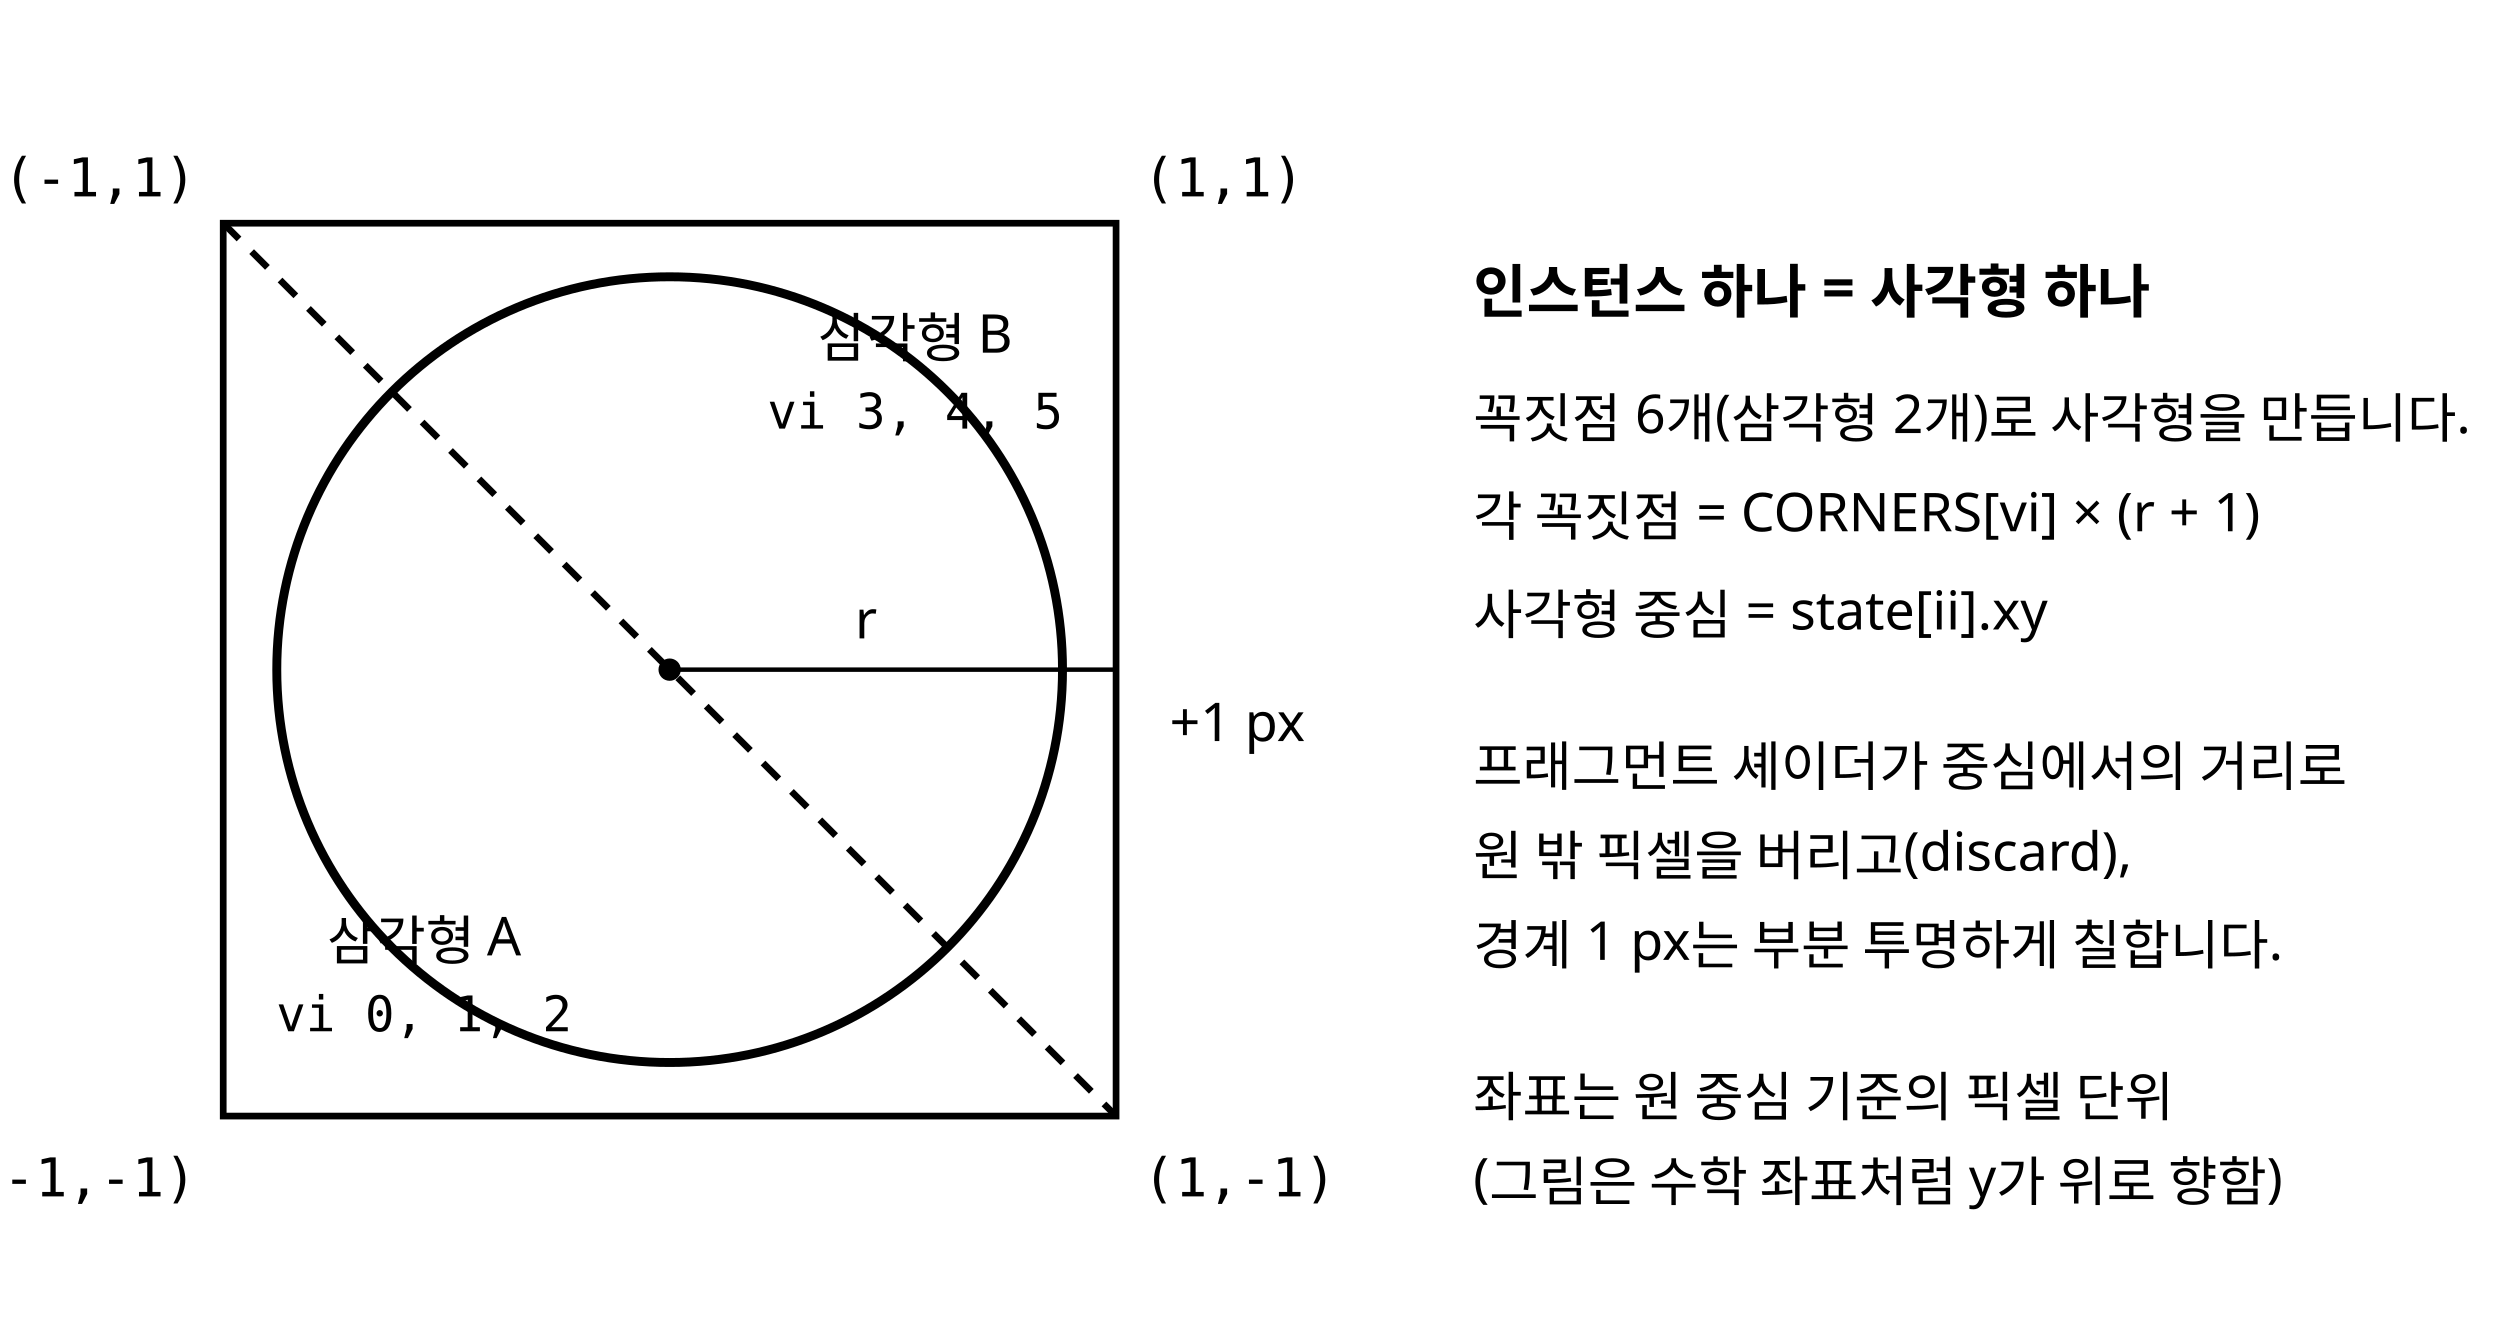
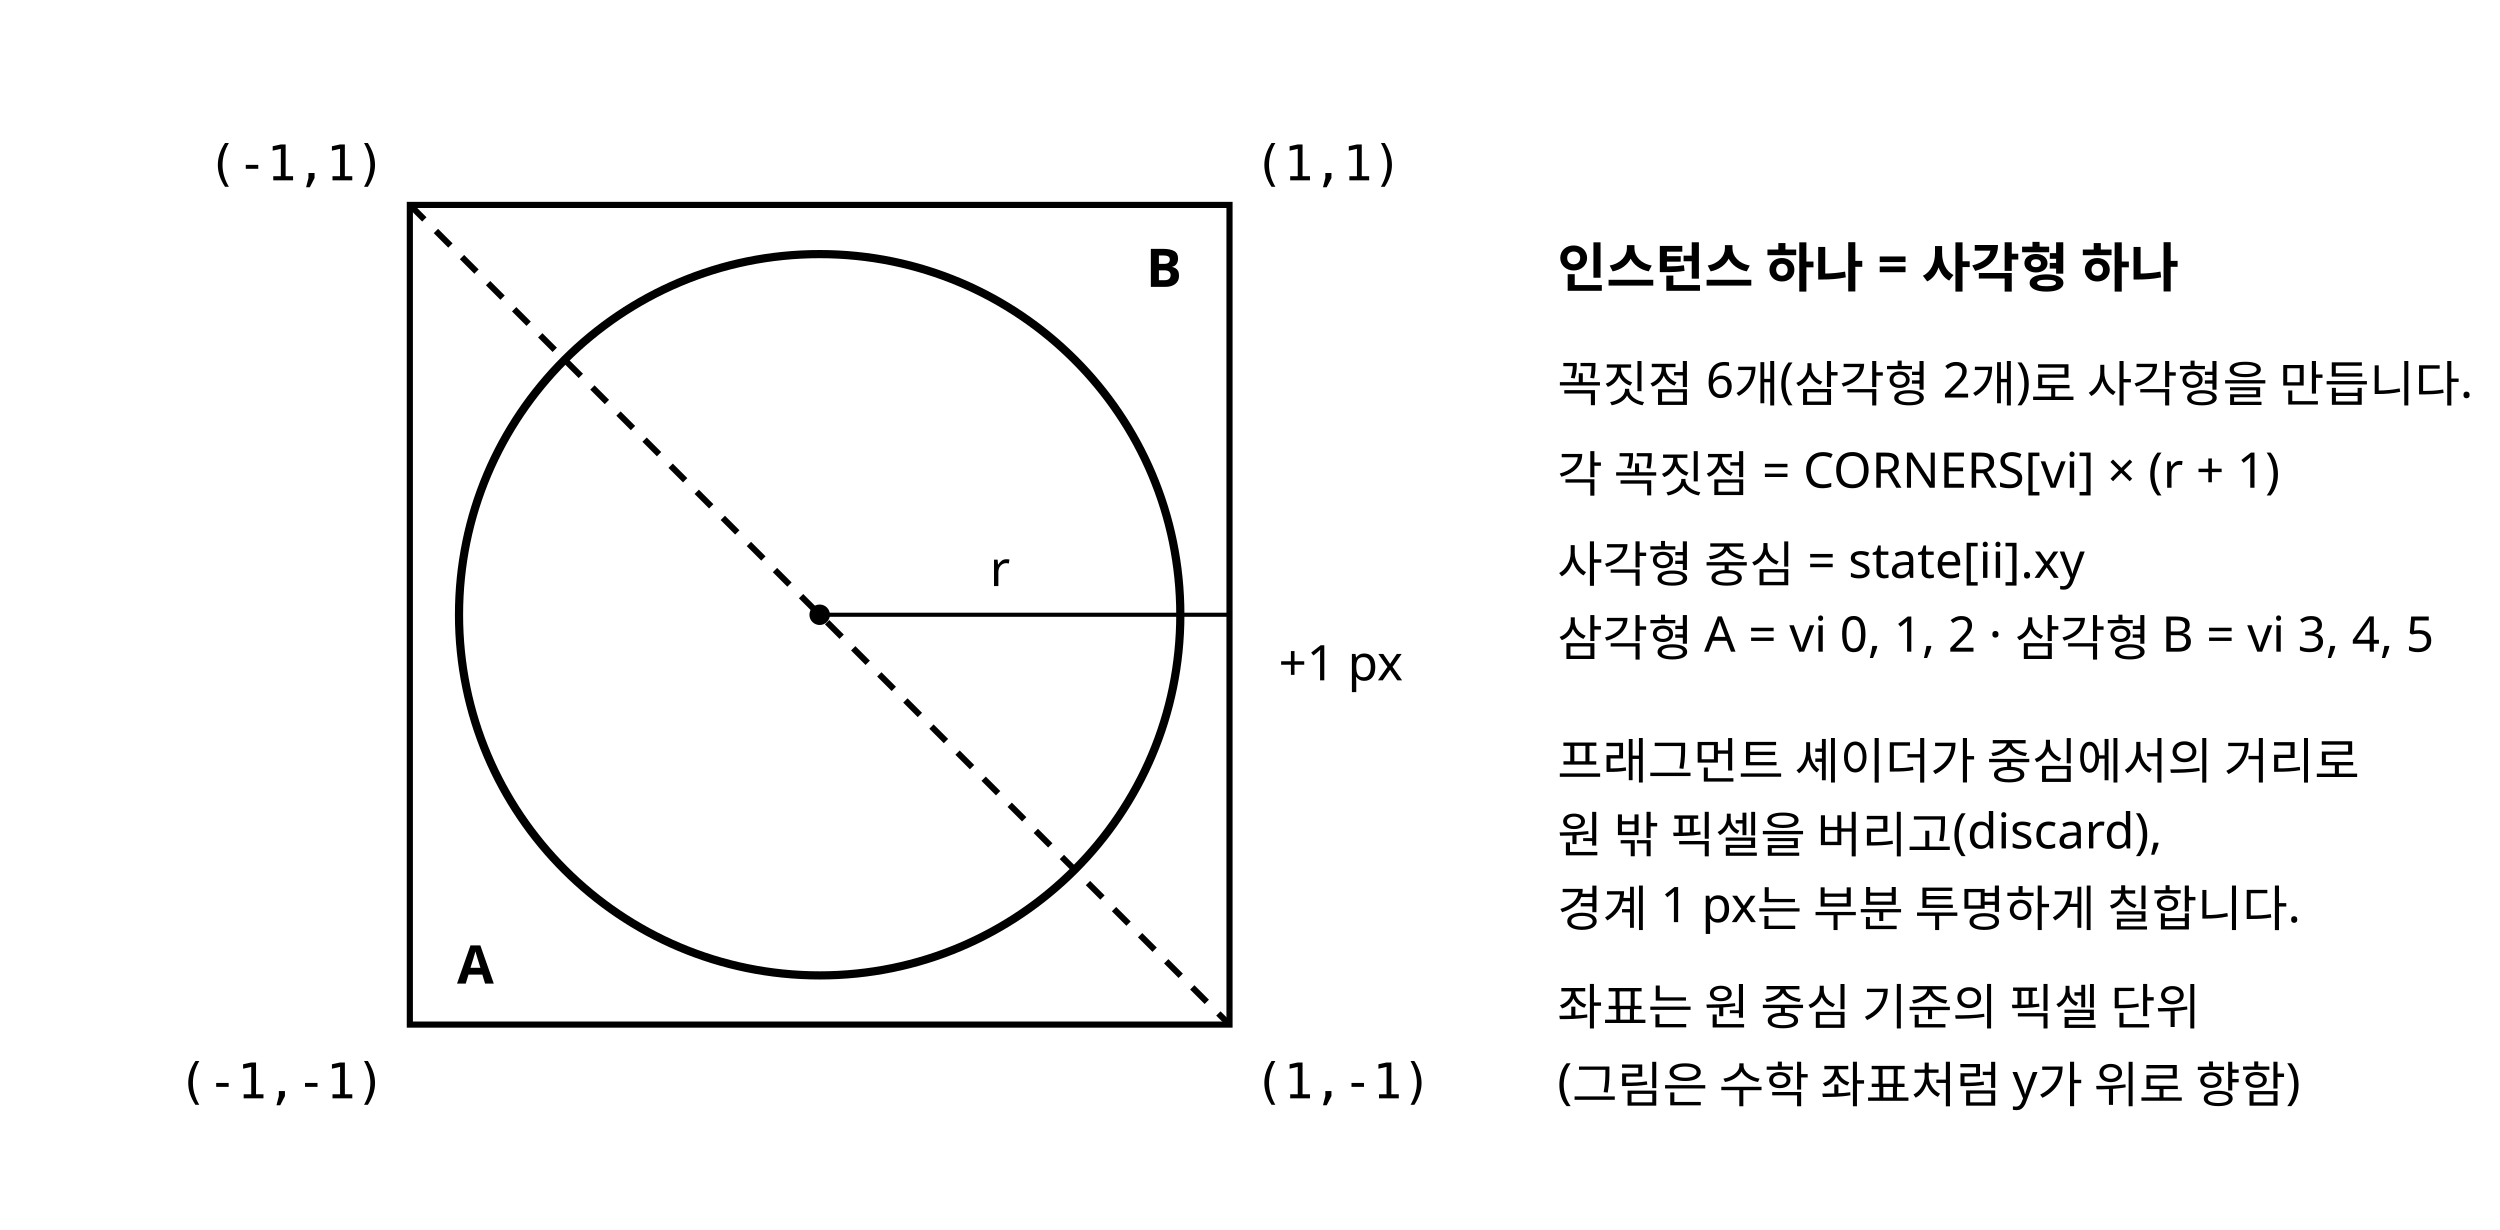
- <svg xmlns="http://www.w3.org/2000/svg" viewBox="0 0 560 300" width="560" height="300" font-family="system-ui, sans-serif" font-size="13" fill="none" stroke="currentColor" stroke-width="1.5">
+ <svg xmlns="http://www.w3.org/2000/svg" viewBox="-50 0 610 300" width="610" height="300" font-family="system-ui, sans-serif" font-size="13" fill="none" stroke="currentColor" stroke-width="1.5">
  <rect x="50" y="50" width="200" height="200" />
  <line x1="50" y1="50" x2="250" y2="250" stroke-dasharray="5 4" />
  <circle cx="150" cy="150" r="88" stroke-width="2" />
  <circle cx="150" cy="150" r="2.5" fill="currentColor" stroke="none" />
  <line x1="150" y1="150" x2="238" y2="150" stroke-width="1" />
  <text x="194" y="143" text-anchor="middle" fill="currentColor" stroke="none" font-size="12">r</text>
  <line x1="238" y1="150" x2="250" y2="150" stroke-width="1" />
  <text x="262" y="166" fill="currentColor" stroke="none" font-size="12">+1 px</text>
  <text x="44" y="268" text-anchor="end" fill="currentColor" stroke="none" font-family="ui-monospace, monospace" font-size="12">(-1,-1)</text>
  <text x="256" y="268" fill="currentColor" stroke="none" font-family="ui-monospace, monospace" font-size="12">(1,-1)</text>
  <text x="44" y="44" text-anchor="end" fill="currentColor" stroke="none" font-family="ui-monospace, monospace" font-size="12">(-1,1)</text>
  <text x="256" y="44" fill="currentColor" stroke="none" font-family="ui-monospace, monospace" font-size="12">(1,1)</text>
-   <text x="95" y="215" text-anchor="middle" fill="currentColor" stroke="none" font-size="12">삼각형 A</text>
-   <text x="95" y="231" text-anchor="middle" fill="currentColor" stroke="none" font-family="ui-monospace, monospace" font-size="11">vi 0, 1, 2</text>
-   <text x="205" y="80" text-anchor="middle" fill="currentColor" stroke="none" font-size="12">삼각형 B</text>
-   <text x="205" y="96" text-anchor="middle" fill="currentColor" stroke="none" font-family="ui-monospace, monospace" font-size="11">vi 3, 4, 5</text>
+   <text x="66" y="240" text-anchor="middle" fill="currentColor" stroke="none" font-weight="600">A</text>
+   <text x="234" y="70" text-anchor="middle" fill="currentColor" stroke="none" font-weight="600">B</text>
  <text x="330" y="70" fill="currentColor" stroke="none" font-weight="600">인스턴스 하나 = 사각형 하나</text>
  <text x="330" y="98" fill="currentColor" stroke="none" font-size="12">꼭짓점 6개(삼각형 2개)로 사각형을 만듭니다.</text>
+   <text x="330" y="160" fill="currentColor" stroke="none" font-size="12">삼각형 A = vi 0, 1, 2 · 삼각형 B = vi 3, 4, 5</text>
  <text x="330" y="120" fill="currentColor" stroke="none" font-size="12">각 꼭짓점 = CORNERS[vi] × (r + 1)</text>
  <text x="330" y="142" fill="currentColor" stroke="none" font-size="12">사각형 중심 = state[ii].xy</text>
-   <text x="330" y="176" fill="currentColor" stroke="none" font-size="12">프래그먼트 셰이더가 중심에서의 거리로</text>
-   <text x="330" y="196" fill="currentColor" stroke="none" font-size="12">원 밖 픽셀을 버리고(discard),</text>
-   <text x="330" y="216" fill="currentColor" stroke="none" font-size="12">경계 1 px는 부분 투명하게 칠합니다.</text>
+   <text x="330" y="190" fill="currentColor" stroke="none" font-size="12">프래그먼트 셰이더가 중심에서의 거리로</text>
+   <text x="330" y="208" fill="currentColor" stroke="none" font-size="12">원 밖 픽셀을 버리고(discard),</text>
+   <text x="330" y="226" fill="currentColor" stroke="none" font-size="12">경계 1 px는 부분 투명하게 칠합니다.</text>
  <text x="330" y="250" fill="currentColor" stroke="none" font-size="12">좌표는 원 중심 기준의 픽셀 단위</text>
  <text x="330" y="268" fill="currentColor" stroke="none" font-size="12">(그림은 수학 좌표처럼 y가 위로 향함)</text>
</svg>
